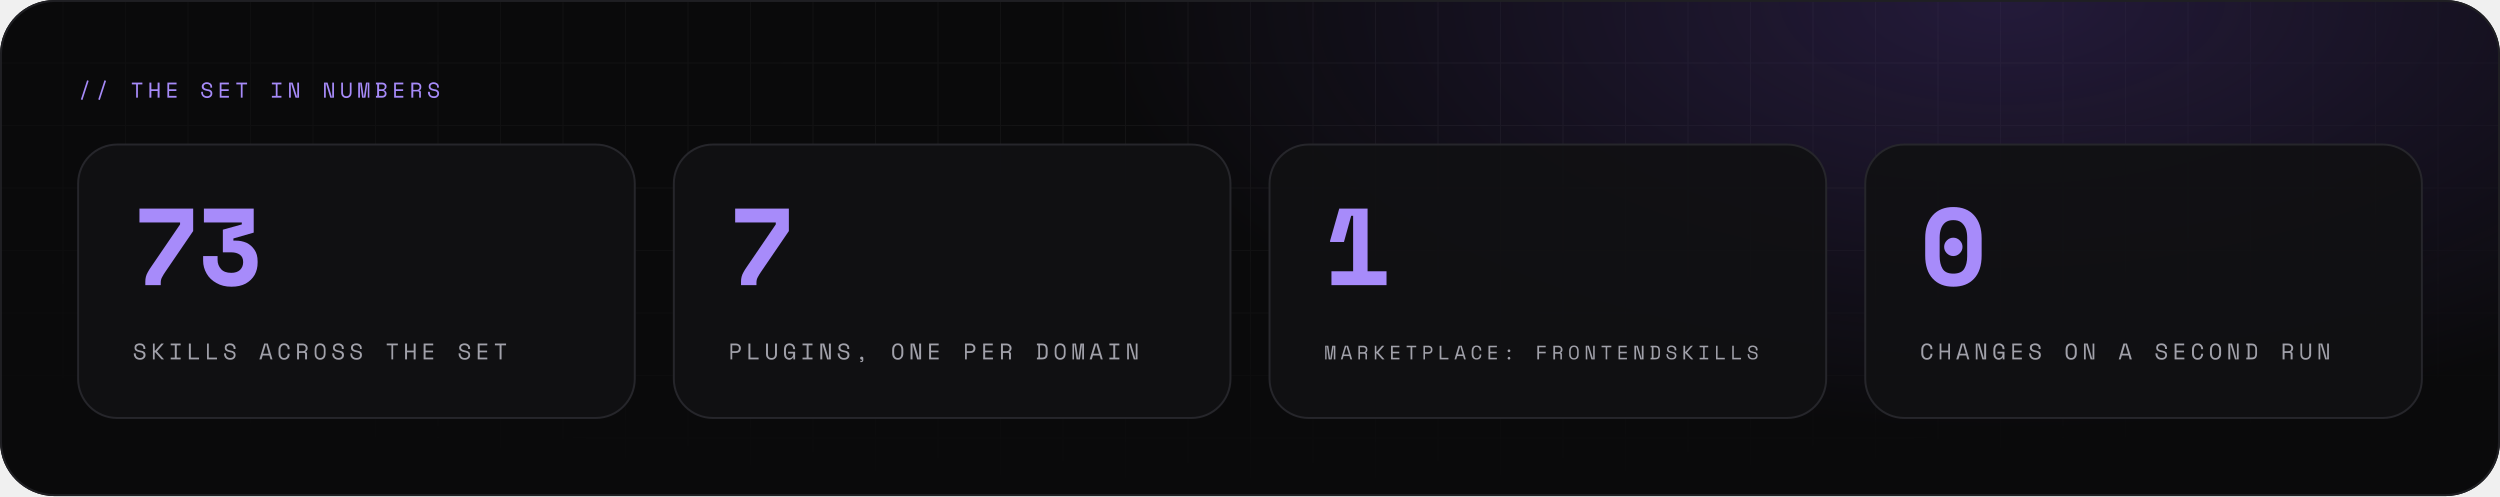
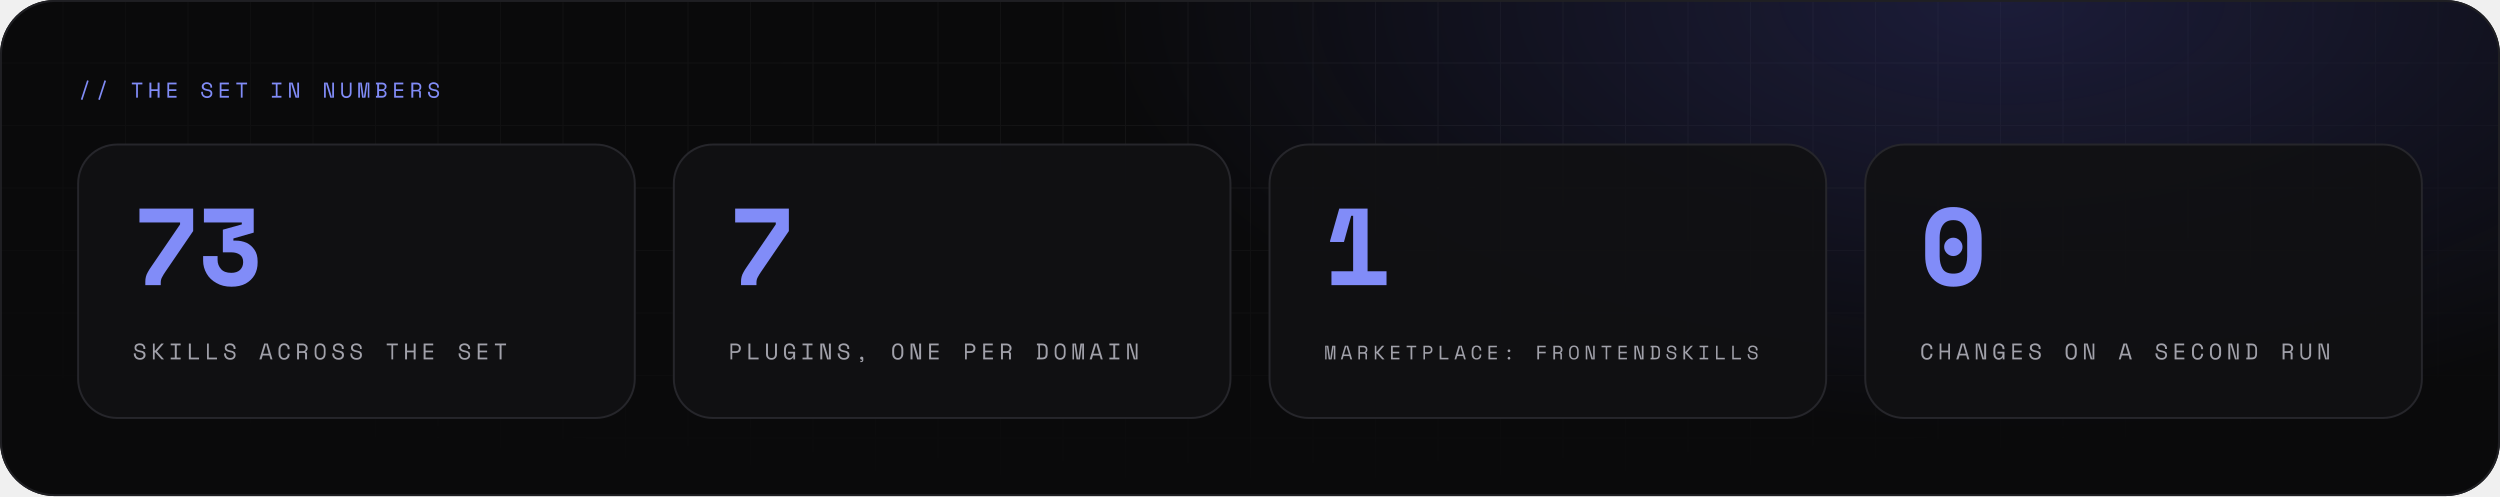
<svg xmlns="http://www.w3.org/2000/svg" viewBox="0 0 1280 254" width="1280" height="254" role="img" aria-label="73 skills across the set. 7 plugins, one per domain. 1 marketplace: frontendskills. 0 changes on a second run">
  <defs>
    <radialGradient id="vmp-stats-d-g">
-       <stop offset="0" stop-color="#8b5cf6" stop-opacity="0.2" />
-       <stop offset="1" stop-color="#8b5cf6" stop-opacity="0" />
+       <stop offset="0" stop-color="#6366f1" stop-opacity="0.2" />
+       <stop offset="1" stop-color="#6366f1" stop-opacity="0" />
    </radialGradient>
    <pattern id="vmp-stats-d-grid" width="32" height="32" patternUnits="userSpaceOnUse">
      <path d="M32 0H0V32" fill="none" stroke="#ffffff" stroke-opacity="0.045" stroke-width="1" />
    </pattern>
    <radialGradient id="vmp-stats-d-fade" cx="0.5" cy="0.2" r="0.8">
      <stop offset="0" stop-color="#fff" />
      <stop offset="1" stop-color="#fff" stop-opacity="0" />
    </radialGradient>
    <mask id="vmp-stats-d-m">
      <rect width="1280" height="254" fill="url(#vmp-stats-d-fade)" />
    </mask>
    <clipPath id="vmp-stats-d-clip">
      <rect width="1280" height="254" rx="28" />
    </clipPath>
  </defs>
  <g clip-path="url(#vmp-stats-d-clip)">
    <rect width="1280" height="254" fill="#0a0a0b" />
    <rect width="1280" height="254" fill="url(#vmp-stats-d-grid)" mask="url(#vmp-stats-d-m)" />
    <ellipse cx="1024" cy="0" rx="461" ry="220" fill="url(#vmp-stats-d-g)" />
  </g>
  <rect x="0.5" y="0.5" width="1279" height="253" rx="27.5" fill="none" stroke="#1f1f23" />
-   <path fill="#a78bfa" d="M42.2 51.2 41.4 50.9 44.6 41.1 45.4 41.4ZM51.1 51.2 50.3 50.9 53.5 41.1 54.3 41.4ZM69.7 50V43.2H67.5V42.3H72.9V43.2H70.6V50ZM76.5 50V42.3H77.5V45.7H80.7V42.3H81.7V50H80.7V46.6H77.5V50ZM85.7 50V42.3H90.4V43.2H86.6V45.7H90.3V46.6H86.6V49.1H90.4V50ZM106 50.2Q105.1 50.2 104.4 49.8Q103.7 49.4 103.4 48.8Q103 48.1 103 47.3V47H103.9V47.3Q103.9 48.3 104.5 48.8Q105.1 49.3 106 49.3Q106.9 49.3 107.3 48.9Q107.8 48.5 107.8 47.9V47.8Q107.8 47.2 107.3 46.9Q106.9 46.6 105.9 46.5Q104.7 46.3 104 45.8Q103.3 45.3 103.3 44.3V44.2Q103.3 43.6 103.7 43.1Q104 42.7 104.6 42.4Q105.1 42.1 105.9 42.1Q106.8 42.1 107.4 42.5Q108 42.8 108.3 43.3Q108.6 43.8 108.6 44.5V44.9H107.7V44.5Q107.7 44 107.5 43.7Q107.2 43.3 106.8 43.2Q106.4 43 105.9 43Q105.5 43 105.1 43.1Q104.7 43.3 104.5 43.6Q104.3 43.8 104.3 44.2V44.3Q104.3 44.9 104.8 45.2Q105.3 45.5 106.3 45.7Q107.6 45.8 108.1 46.4Q108.7 46.9 108.7 47.8V47.9Q108.7 48.9 108 49.5Q107.3 50.2 106 50.2ZM112.5 50V42.3H117.2V43.2H113.4V45.7H117.1V46.6H113.4V49.1H117.2V50ZM123.3 50V43.2H121V42.3H126.5V43.2H124.2V50ZM139.2 50V49.1H141.2V43.2H139.2V42.3H144.1V43.2H142.1V49.1H144.1V50ZM148 50V42.3H149.8L152.1 49.6H152.2V42.3H153.1V50H151.3L149 42.7H148.9V50ZM165.9 50V42.3H167.7L169.9 49.6H170.1V42.3H171V50H169.1L166.9 42.7H166.8V50ZM177.3 50.2Q176.1 50.2 175.4 49.4Q174.7 48.7 174.7 47.4V42.3H175.6V47.4Q175.6 48.3 176.1 48.8Q176.5 49.3 177.3 49.3Q178.2 49.3 178.6 48.8Q179.1 48.3 179.1 47.4V42.3H180V47.4Q180 48.7 179.3 49.4Q178.6 50.2 177.3 50.2ZM183.4 50V42.3H185.2L186.2 49.6H186.3L187.4 42.3H189.1V50H188.3V42.7H188.1L187.1 50H185.4L184.4 42.7H184.3V50ZM192.5 50V49.1H193.1V43.2H192.5V42.3H195.6Q196.7 42.3 197.3 42.9Q197.9 43.4 197.9 44.3V44.4Q197.9 45.1 197.5 45.5Q197.1 45.9 196.6 46.1V46.2Q197.1 46.3 197.5 46.8Q197.9 47.2 197.9 47.9V48Q197.9 48.9 197.3 49.4Q196.7 50 195.6 50ZM194.1 45.7H195.6Q196.2 45.7 196.6 45.4Q197 45 197 44.4V44.4Q197 43.8 196.6 43.5Q196.2 43.2 195.5 43.2H194.1ZM194.1 49.1H195.5Q196.2 49.1 196.6 48.8Q197 48.5 197 47.9V47.9Q197 47.3 196.6 46.9Q196.2 46.6 195.6 46.6H194.1ZM201.8 50V42.3H206.5V43.2H202.7V45.7H206.4V46.6H202.7V49.1H206.5V50ZM210.6 50V42.3H213.4Q214.2 42.3 214.7 42.6Q215.2 42.9 215.5 43.4Q215.7 43.8 215.7 44.4V44.7Q215.7 45.1 215.5 45.6Q215.3 46 214.8 46.2V46.4Q215.1 46.4 215.3 46.6Q215.5 46.8 215.5 47.2V50H214.6V47.4Q214.6 47.1 214.4 47Q214.3 46.8 214 46.8H211.6V50ZM211.6 46H213.3Q214.8 46 214.8 44.7V44.5Q214.8 43.9 214.4 43.5Q214.1 43.2 213.3 43.2H211.6ZM222.2 50.2Q221.2 50.2 220.5 49.8Q219.8 49.4 219.5 48.8Q219.1 48.1 219.1 47.3V47H220.1V47.3Q220.1 48.3 220.6 48.8Q221.2 49.3 222.2 49.3Q223 49.3 223.5 48.9Q223.9 48.5 223.9 47.9V47.8Q223.9 47.2 223.4 46.9Q223 46.6 222 46.5Q220.8 46.3 220.2 45.8Q219.5 45.3 219.5 44.3V44.2Q219.5 43.6 219.8 43.1Q220.1 42.7 220.7 42.4Q221.3 42.1 222 42.1Q222.9 42.1 223.5 42.5Q224.1 42.8 224.4 43.3Q224.7 43.8 224.7 44.5V44.9H223.8V44.5Q223.8 44 223.6 43.7Q223.3 43.3 222.9 43.2Q222.5 43 222 43Q221.6 43 221.2 43.1Q220.8 43.3 220.6 43.6Q220.4 43.8 220.4 44.2V44.3Q220.4 44.9 220.9 45.2Q221.4 45.5 222.5 45.7Q223.7 45.8 224.2 46.4Q224.8 46.9 224.8 47.8V47.9Q224.8 48.9 224.1 49.5Q223.5 50.2 222.2 50.2Z" />
+   <path fill="#818cf8" d="M42.2 51.2 41.4 50.9 44.6 41.1 45.4 41.4ZM51.1 51.2 50.3 50.9 53.5 41.1 54.3 41.4ZM69.7 50V43.2H67.5V42.3H72.9V43.2H70.6V50ZM76.5 50V42.3H77.5V45.7H80.7V42.3H81.7V50H80.7V46.6H77.5V50ZM85.7 50V42.3H90.4V43.2H86.6V45.7H90.3V46.6H86.6V49.1H90.4V50ZM106 50.2Q105.1 50.2 104.4 49.8Q103.7 49.4 103.4 48.8Q103 48.1 103 47.3V47H103.9V47.3Q103.9 48.3 104.5 48.8Q105.1 49.3 106 49.3Q106.9 49.3 107.3 48.9Q107.8 48.5 107.8 47.9V47.8Q107.8 47.2 107.3 46.9Q106.9 46.6 105.9 46.5Q104.7 46.3 104 45.8Q103.3 45.3 103.3 44.3V44.2Q103.3 43.6 103.7 43.1Q104 42.7 104.6 42.4Q105.1 42.1 105.9 42.1Q106.8 42.1 107.4 42.5Q108 42.8 108.3 43.3Q108.6 43.8 108.6 44.5V44.9H107.7V44.5Q107.7 44 107.5 43.7Q107.2 43.3 106.8 43.2Q106.4 43 105.9 43Q105.5 43 105.1 43.1Q104.7 43.3 104.5 43.6Q104.3 43.8 104.3 44.2V44.3Q104.3 44.9 104.8 45.2Q105.3 45.5 106.3 45.7Q107.6 45.8 108.1 46.4Q108.7 46.9 108.7 47.8V47.9Q108.7 48.9 108 49.5Q107.3 50.2 106 50.2ZM112.5 50V42.3H117.2V43.2H113.4V45.7H117.1V46.6H113.4V49.1H117.2V50ZM123.3 50V43.2H121V42.3H126.5V43.2H124.2V50ZM139.2 50V49.1H141.2V43.2H139.2V42.3H144.1V43.2H142.1V49.1H144.1V50ZM148 50V42.3H149.8L152.1 49.6H152.2V42.3H153.1V50H151.3L149 42.7H148.9V50ZM165.9 50V42.3H167.7L169.9 49.6H170.1V42.3H171V50H169.1L166.9 42.7H166.8V50ZM177.3 50.2Q176.1 50.2 175.4 49.4Q174.7 48.7 174.7 47.4V42.3H175.6V47.4Q175.6 48.3 176.1 48.8Q176.5 49.3 177.3 49.3Q178.2 49.3 178.6 48.8Q179.1 48.3 179.1 47.4V42.3H180V47.4Q180 48.7 179.3 49.4Q178.6 50.2 177.3 50.2ZM183.4 50V42.3H185.2L186.2 49.6H186.3L187.4 42.3H189.1V50H188.3V42.7H188.1L187.1 50H185.4L184.4 42.7H184.3V50ZM192.5 50V49.1H193.1V43.2H192.5V42.3H195.6Q196.7 42.3 197.3 42.9Q197.9 43.4 197.9 44.3V44.4Q197.9 45.1 197.5 45.5Q197.1 45.9 196.6 46.1V46.2Q197.1 46.3 197.5 46.8Q197.9 47.2 197.9 47.9V48Q197.9 48.9 197.3 49.4Q196.7 50 195.6 50ZM194.1 45.7H195.6Q196.2 45.7 196.6 45.4Q197 45 197 44.4V44.4Q197 43.8 196.6 43.5Q196.2 43.2 195.5 43.2H194.1ZM194.1 49.1H195.5Q196.2 49.1 196.6 48.8Q197 48.5 197 47.9V47.9Q197 47.3 196.6 46.9Q196.2 46.6 195.6 46.6H194.1ZM201.8 50V42.3H206.5V43.2H202.7V45.7H206.4V46.6H202.7V49.1H206.5V50ZM210.6 50V42.3H213.4Q214.2 42.3 214.7 42.6Q215.2 42.9 215.5 43.4Q215.7 43.8 215.7 44.4V44.7Q215.7 45.1 215.5 45.6Q215.3 46 214.8 46.2V46.4Q215.1 46.4 215.3 46.6Q215.5 46.8 215.5 47.2V50H214.6V47.4Q214.6 47.1 214.4 47Q214.3 46.8 214 46.8H211.6V50ZM211.6 46H213.3Q214.8 46 214.8 44.7V44.5Q214.8 43.9 214.4 43.5Q214.1 43.2 213.3 43.2H211.6ZM222.2 50.2Q221.2 50.2 220.5 49.8Q219.8 49.4 219.5 48.8Q219.1 48.1 219.1 47.3V47H220.1V47.3Q220.1 48.3 220.6 48.8Q221.2 49.3 222.2 49.3Q223 49.3 223.5 48.9Q223.9 48.5 223.9 47.9V47.8Q223.9 47.2 223.4 46.9Q223 46.6 222 46.5Q220.8 46.3 220.2 45.8Q219.5 45.3 219.5 44.3V44.2Q219.5 43.6 219.8 43.1Q220.1 42.7 220.7 42.4Q221.3 42.1 222 42.1Q222.9 42.1 223.5 42.5Q224.1 42.8 224.4 43.3Q224.7 43.8 224.7 44.5V44.9H223.8V44.5Q223.8 44 223.6 43.7Q223.3 43.3 222.9 43.2Q222.5 43 222 43Q221.6 43 221.2 43.1Q220.8 43.3 220.6 43.6Q220.4 43.8 220.4 44.2V44.3Q220.4 44.9 220.9 45.2Q221.4 45.5 222.5 45.7Q223.7 45.8 224.2 46.4Q224.8 46.9 224.8 47.8V47.9Q224.8 48.9 224.1 49.5Q223.5 50.2 222.2 50.2Z" />
  <rect x="40.0" y="74" width="285.0" height="140" rx="20" fill="#111113" fill-opacity="0.92" stroke="#26262b" />
-   <path fill="#a78bfa" d="M74.4 146V144.3Q74.4 142.8 74.7 141.7Q75 140.5 75.7 139.3Q76.4 138 77.6 136.3L92.2 114.9V113.9H71.4V106.8H98.9V118.3L84.7 139.1Q83.6 140.7 83 141.9Q82.3 143.1 82.3 144.7V146ZM118.5 146.8Q114 146.8 110.8 144.9Q107.5 143.1 105.8 140.1Q104 137 104 133.5V131.1H111.4V133.1Q111.4 135.8 113.2 137.8Q114.9 139.7 118.4 139.7Q121.3 139.7 122.9 138.2Q124.5 136.6 124.5 134.2Q124.5 131.6 122.8 130.4Q121.1 129.2 118.5 129.2H114.1V117.6L123.8 114.9V113.9H104.4V106.8H129.9V119.1L119.5 122.1V123.2H120.8Q123.6 123.2 126.2 124.3Q128.7 125.5 130.3 127.9Q131.9 130.2 131.9 133.8V134.5Q131.9 137.9 130.4 140.7Q128.8 143.5 125.8 145.2Q122.8 146.8 118.5 146.8Z" />
+   <path fill="#818cf8" d="M74.4 146V144.3Q74.4 142.8 74.7 141.7Q75 140.5 75.7 139.3Q76.4 138 77.6 136.3L92.2 114.9V113.9H71.4V106.8H98.9V118.3L84.7 139.1Q83.6 140.7 83 141.9Q82.3 143.1 82.3 144.7V146ZM118.5 146.8Q114 146.8 110.8 144.9Q107.5 143.1 105.8 140.1Q104 137 104 133.5V131.1H111.4V133.1Q111.4 135.8 113.2 137.8Q114.9 139.7 118.4 139.7Q121.3 139.7 122.9 138.2Q124.5 136.6 124.5 134.2Q124.5 131.6 122.8 130.4Q121.1 129.2 118.5 129.2H114.1V117.6L123.8 114.9V113.9H104.4V106.8H129.9V119.1L119.5 122.1V123.2H120.8Q123.6 123.2 126.2 124.3Q128.7 125.5 130.3 127.9Q131.9 130.2 131.9 133.8V134.5Q131.9 137.9 130.4 140.7Q128.8 143.5 125.8 145.2Q122.8 146.8 118.5 146.8Z" />
  <path fill="#a1a1aa" d="M71.7 184.2Q70.6 184.2 69.9 183.8Q69.2 183.4 68.9 182.7Q68.5 182.1 68.5 181.2V180.9H69.5V181.1Q69.5 182.2 70.1 182.7Q70.7 183.3 71.7 183.3Q72.6 183.3 73 182.9Q73.5 182.5 73.5 181.8V181.7Q73.5 181.1 73 180.8Q72.6 180.4 71.5 180.3Q70.3 180.1 69.6 179.6Q68.9 179.1 68.9 178.1V177.9Q68.9 177.3 69.2 176.8Q69.5 176.3 70.1 176.1Q70.7 175.8 71.5 175.8Q72.4 175.8 73.1 176.1Q73.7 176.5 74 177Q74.4 177.5 74.4 178.2V178.7H73.4V178.3Q73.4 177.7 73.2 177.4Q72.9 177 72.5 176.9Q72 176.7 71.5 176.7Q71.1 176.7 70.7 176.8Q70.3 177 70.1 177.3Q69.8 177.5 69.8 178V178Q69.8 178.7 70.4 179Q70.9 179.3 72 179.5Q73.3 179.7 73.9 180.2Q74.5 180.8 74.5 181.7V181.8Q74.5 182.9 73.7 183.5Q73 184.2 71.7 184.2ZM78.3 184V175.9H79.2V179.5H79.5L82.6 175.9H83.8V176L80.4 179.9V180L83.9 183.9V184H82.7L79.5 180.4H79.2V184ZM87.4 184V183.1H89.5V176.8H87.4V175.9H92.5V176.8H90.5V183.1H92.5V184ZM96.7 184V175.9H97.7V183.1H101.9V184ZM106 184V175.9H106.9V183.1H111.1V184ZM117.9 184.2Q116.8 184.2 116.1 183.8Q115.4 183.4 115.1 182.7Q114.7 182.1 114.7 181.2V180.9H115.7V181.1Q115.7 182.2 116.3 182.7Q116.8 183.3 117.9 183.3Q118.8 183.3 119.2 182.9Q119.7 182.5 119.7 181.8V181.7Q119.7 181.1 119.2 180.8Q118.7 180.4 117.7 180.3Q116.5 180.1 115.8 179.6Q115.1 179.1 115.1 178.1V177.9Q115.1 177.3 115.4 176.8Q115.7 176.3 116.3 176.1Q116.9 175.8 117.7 175.8Q118.6 175.8 119.3 176.1Q119.9 176.5 120.2 177Q120.6 177.5 120.6 178.2V178.7H119.6V178.3Q119.6 177.7 119.3 177.4Q119.1 177 118.6 176.9Q118.2 176.7 117.7 176.7Q117.3 176.7 116.9 176.8Q116.5 177 116.3 177.3Q116 177.5 116 178V178Q116 178.7 116.6 179Q117.1 179.3 118.2 179.5Q119.4 179.7 120 180.2Q120.6 180.8 120.6 181.7V181.8Q120.6 182.9 119.9 183.5Q119.2 184.2 117.9 184.2ZM132.8 184 135.3 175.9H137.1L139.5 184H138.5L137.9 182H134.5L133.9 184ZM134.7 181.1H137.6L136.3 176.4H136.1ZM145.5 184.2Q144.1 184.2 143.4 183.3Q142.6 182.5 142.6 180.9V179.1Q142.6 177.5 143.4 176.7Q144.1 175.8 145.5 175.8Q146.4 175.8 147 176.2Q147.7 176.6 148 177.2Q148.3 177.9 148.3 178.7V178.8H147.3V178.7Q147.3 178.2 147.1 177.7Q146.9 177.3 146.5 177Q146.1 176.7 145.5 176.7Q144.5 176.7 144.1 177.4Q143.6 178 143.6 179.1V180.8Q143.6 182 144.1 182.6Q144.5 183.3 145.5 183.3Q146.1 183.3 146.5 183Q147 182.7 147.1 182.2Q147.3 181.8 147.3 181.2V181.1H148.3V181.2Q148.3 182.1 148 182.7Q147.7 183.4 147 183.8Q146.4 184.2 145.5 184.2ZM152.1 184V175.9H155Q155.8 175.9 156.4 176.3Q156.9 176.6 157.2 177.1Q157.5 177.5 157.5 178.1V178.5Q157.5 178.9 157.2 179.4Q157 179.8 156.4 180.1V180.2Q156.8 180.3 157 180.5Q157.2 180.7 157.2 181.1V184H156.2V181.3Q156.2 181 156.1 180.8Q155.9 180.7 155.6 180.7H153.1V184ZM153.1 179.8H154.9Q156.5 179.8 156.5 178.4V178.2Q156.5 177.6 156.1 177.2Q155.7 176.8 154.9 176.8H153.1ZM163.9 184.2Q162.6 184.2 161.8 183.3Q161.1 182.5 161.1 180.9V179.1Q161.1 177.5 161.8 176.7Q162.6 175.8 163.9 175.8Q165.2 175.8 166 176.7Q166.7 177.5 166.7 179.1V180.9Q166.7 182.5 166 183.3Q165.2 184.2 163.9 184.2ZM163.9 183.3Q164.8 183.3 165.3 182.6Q165.8 182 165.8 180.8V179.1Q165.8 178 165.3 177.4Q164.8 176.7 163.9 176.7Q163 176.7 162.5 177.4Q162 178 162 179.1V180.8Q162 182 162.5 182.6Q163 183.3 163.9 183.3ZM173.3 184.2Q172.3 184.2 171.6 183.8Q170.9 183.4 170.5 182.7Q170.1 182.1 170.1 181.2V180.9H171.1V181.1Q171.1 182.2 171.7 182.7Q172.3 183.3 173.3 183.3Q174.2 183.3 174.6 182.9Q175.1 182.5 175.1 181.8V181.7Q175.1 181.1 174.6 180.8Q174.2 180.4 173.1 180.3Q171.9 180.1 171.2 179.6Q170.5 179.1 170.5 178.1V177.9Q170.5 177.3 170.8 176.8Q171.2 176.3 171.8 176.1Q172.4 175.8 173.1 175.8Q174 175.8 174.7 176.1Q175.3 176.5 175.7 177Q176 177.5 176 178.2V178.7H175V178.3Q175 177.7 174.8 177.4Q174.5 177 174.1 176.9Q173.6 176.7 173.1 176.7Q172.7 176.7 172.3 176.8Q171.9 177 171.7 177.3Q171.4 177.5 171.4 178V178Q171.4 178.7 172 179Q172.5 179.3 173.6 179.5Q174.9 179.7 175.5 180.2Q176.1 180.8 176.1 181.7V181.8Q176.1 182.9 175.4 183.5Q174.7 184.2 173.3 184.2ZM182.5 184.2Q181.5 184.2 180.8 183.8Q180.1 183.4 179.7 182.7Q179.4 182.1 179.4 181.2V180.9H180.3V181.1Q180.3 182.2 180.9 182.7Q181.5 183.3 182.5 183.3Q183.4 183.3 183.9 182.9Q184.3 182.5 184.3 181.8V181.7Q184.3 181.1 183.9 180.8Q183.4 180.4 182.4 180.3Q181.2 180.1 180.4 179.6Q179.7 179.1 179.7 178.1V177.9Q179.7 177.3 180.1 176.8Q180.4 176.3 181 176.1Q181.6 175.8 182.4 175.8Q183.3 175.8 183.9 176.1Q184.6 176.5 184.9 177Q185.2 177.5 185.2 178.2V178.7H184.3V178.3Q184.3 177.7 184 177.4Q183.7 177 183.3 176.9Q182.9 176.7 182.4 176.7Q181.9 176.7 181.5 176.8Q181.2 177 180.9 177.3Q180.7 177.5 180.7 178V178Q180.7 178.7 181.2 179Q181.8 179.3 182.8 179.5Q184.1 179.7 184.7 180.2Q185.3 180.8 185.3 181.7V181.8Q185.3 182.9 184.6 183.5Q183.9 184.2 182.5 184.2ZM200.4 184V176.8H198V175.9H203.7V176.8H201.3V184ZM207.4 184V175.9H208.4V179.5H211.8V175.9H212.8V184H211.8V180.4H208.4V184ZM216.9 184V175.9H221.8V176.8H217.9V179.5H221.7V180.4H217.9V183.1H221.8V184ZM238 184.2Q236.9 184.2 236.2 183.8Q235.5 183.4 235.2 182.7Q234.8 182.1 234.8 181.2V180.9H235.8V181.1Q235.8 182.2 236.4 182.7Q236.9 183.3 238 183.3Q238.9 183.3 239.3 182.9Q239.8 182.5 239.8 181.8V181.7Q239.8 181.1 239.3 180.8Q238.8 180.4 237.8 180.3Q236.6 180.1 235.9 179.6Q235.1 179.1 235.1 178.1V177.9Q235.1 177.3 235.5 176.8Q235.8 176.3 236.4 176.1Q237 175.8 237.8 175.8Q238.7 175.8 239.3 176.1Q240 176.5 240.3 177Q240.7 177.5 240.7 178.2V178.7H239.7V178.3Q239.7 177.7 239.4 177.4Q239.2 177 238.7 176.9Q238.3 176.7 237.8 176.7Q237.4 176.7 237 176.8Q236.6 177 236.3 177.3Q236.1 177.5 236.1 178V178Q236.1 178.7 236.7 179Q237.2 179.3 238.3 179.5Q239.5 179.7 240.1 180.2Q240.7 180.8 240.7 181.7V181.8Q240.7 182.9 240 183.5Q239.3 184.2 238 184.2ZM244.6 184V175.9H249.5V176.8H245.6V179.5H249.4V180.4H245.6V183.1H249.5V184ZM255.8 184V176.8H253.4V175.9H259.1V176.8H256.8V184Z" />
  <rect x="345.0" y="74" width="285.0" height="140" rx="20" fill="#111113" fill-opacity="0.92" stroke="#26262b" />
-   <path fill="#a78bfa" d="M379.4 146V144.3Q379.4 142.8 379.7 141.7Q380 140.5 380.7 139.3Q381.4 138 382.6 136.3L397.2 114.9V113.9H376.4V106.8H403.9V118.3L389.7 139.1Q388.6 140.7 388 141.9Q387.3 143.1 387.3 144.7V146Z" />
+   <path fill="#818cf8" d="M379.4 146V144.3Q379.4 142.8 379.7 141.7Q380 140.5 380.7 139.3Q381.4 138 382.6 136.3L397.2 114.9V113.9H376.4V106.8H403.9V118.3L389.7 139.1Q388.6 140.7 388 141.9Q387.3 143.1 387.3 144.7V146Z" />
  <path fill="#a1a1aa" d="M374 184V175.9H376.9Q377.7 175.9 378.2 176.3Q378.8 176.6 379 177.1Q379.3 177.5 379.3 178.1V178.5Q379.3 179.1 379 179.6Q378.8 180.1 378.2 180.4Q377.7 180.7 376.9 180.7H374.9V184ZM374.9 179.8H376.7Q378.3 179.8 378.3 178.4V178.2Q378.3 177.6 378 177.2Q377.6 176.8 376.7 176.8H374.9ZM383.2 184V175.9H384.2V183.1H388.4V184ZM395 184.2Q393.7 184.2 393 183.4Q392.2 182.7 392.2 181.3V175.9H393.2V181.3Q393.2 182.3 393.7 182.8Q394.1 183.3 395 183.3Q395.9 183.3 396.3 182.8Q396.8 182.3 396.8 181.3V175.9H397.8V181.3Q397.8 182.7 397 183.4Q396.3 184.2 395 184.2ZM404.2 184.2Q402.9 184.2 402.1 183.3Q401.4 182.5 401.4 180.9V179.1Q401.4 177.5 402.1 176.7Q402.9 175.8 404.2 175.8Q405.1 175.8 405.8 176.2Q406.4 176.6 406.7 177.2Q407.1 177.9 407.1 178.7V178.8H406.1V178.7Q406.1 178.2 405.9 177.7Q405.7 177.3 405.3 177Q404.9 176.7 404.2 176.7Q403.3 176.7 402.8 177.4Q402.4 178 402.4 179.1V180.8Q402.4 182 402.8 182.6Q403.3 183.3 404.2 183.3Q405.1 183.3 405.6 182.7Q406.1 182.1 406.1 181.2V181H403.5V180.1H407.1V184H406.2V183H406Q405.8 183.5 405.3 183.8Q404.8 184.2 404.2 184.2ZM410.9 184V183.1H413V176.8H410.9V175.9H416V176.8H414V183.1H416V184ZM420 184V175.9H422L424.3 183.6H424.4V175.9H425.4V184H423.5L421.1 176.4H421V184ZM432.1 184.2Q431.1 184.2 430.4 183.8Q429.7 183.4 429.3 182.7Q428.9 182.1 428.9 181.2V180.9H429.9V181.1Q429.9 182.2 430.5 182.7Q431.1 183.3 432.1 183.3Q433 183.3 433.5 182.9Q433.9 182.5 433.9 181.8V181.7Q433.9 181.1 433.4 180.8Q433 180.4 431.9 180.3Q430.7 180.1 430 179.6Q429.3 179.1 429.3 178.1V177.9Q429.3 177.3 429.6 176.8Q430 176.3 430.6 176.1Q431.2 175.8 431.9 175.8Q432.9 175.8 433.5 176.1Q434.1 176.5 434.5 177Q434.8 177.5 434.8 178.2V178.7H433.8V178.3Q433.8 177.7 433.6 177.4Q433.3 177 432.9 176.9Q432.4 176.7 431.9 176.7Q431.5 176.7 431.1 176.8Q430.7 177 430.5 177.3Q430.3 177.5 430.3 178V178Q430.3 178.7 430.8 179Q431.3 179.3 432.4 179.5Q433.7 179.7 434.3 180.2Q434.9 180.8 434.9 181.7V181.8Q434.9 182.9 434.2 183.5Q433.5 184.2 432.1 184.2ZM440.5 185.4V184.8H441.1Q441.4 184.8 441.4 184.4V184.1Q441.3 184.2 441.2 184.2Q440.9 184.2 440.6 183.9Q440.4 183.7 440.4 183.4Q440.4 183 440.6 182.8Q440.9 182.6 441.2 182.6Q441.5 182.6 441.8 182.8Q442 183 442 183.4V184.5Q442 184.9 441.7 185.1Q441.5 185.4 441.1 185.4ZM459.7 184.2Q458.3 184.2 457.6 183.3Q456.8 182.5 456.8 180.9V179.1Q456.8 177.5 457.6 176.7Q458.3 175.8 459.7 175.8Q461 175.8 461.7 176.7Q462.5 177.5 462.5 179.1V180.9Q462.5 182.5 461.7 183.3Q461 184.2 459.7 184.2ZM459.7 183.3Q460.6 183.3 461.1 182.6Q461.5 182 461.5 180.8V179.1Q461.5 178 461.1 177.4Q460.6 176.7 459.7 176.7Q458.7 176.7 458.3 177.4Q457.8 178 457.8 179.1V180.8Q457.8 182 458.3 182.6Q458.7 183.3 459.7 183.3ZM466.2 184V175.9H468.2L470.5 183.6H470.6V175.9H471.6V184H469.6L467.3 176.4H467.2V184ZM475.7 184V175.9H480.6V176.8H476.7V179.5H480.5V180.4H476.7V183.1H480.6V184ZM494.1 184V175.9H496.9Q497.8 175.9 498.3 176.3Q498.9 176.6 499.1 177.1Q499.4 177.5 499.4 178.1V178.5Q499.4 179.1 499.1 179.6Q498.9 180.1 498.3 180.4Q497.8 180.7 496.9 180.7H495V184ZM495 179.8H496.8Q498.4 179.8 498.4 178.4V178.2Q498.4 177.6 498 177.2Q497.6 176.8 496.8 176.8H495ZM503.4 184V175.9H508.3V176.8H504.4V179.5H508.2V180.4H504.4V183.1H508.4V184ZM512.5 184V175.9H515.4Q516.3 175.9 516.8 176.3Q517.3 176.6 517.6 177.1Q517.9 177.5 517.9 178.1V178.5Q517.9 178.9 517.6 179.4Q517.4 179.8 516.9 180.1V180.2Q517.2 180.3 517.4 180.5Q517.6 180.7 517.6 181.1V184H516.6V181.3Q516.6 181 516.5 180.8Q516.4 180.7 516 180.7H513.5V184ZM513.5 179.8H515.3Q516.9 179.8 516.9 178.4V178.2Q516.9 177.6 516.5 177.2Q516.1 176.8 515.3 176.8H513.5ZM530.9 184V183.1H531.6V176.8H530.9V175.9H533.5Q535 175.9 535.7 176.7Q536.4 177.4 536.4 178.9V181Q536.4 182.6 535.7 183.3Q535 184 533.5 184ZM532.5 183.1H533.4Q534.1 183.1 534.5 182.9Q535 182.7 535.2 182.3Q535.4 181.8 535.4 180.9V179Q535.4 178.2 535.2 177.7Q535 177.2 534.5 177Q534.1 176.8 533.4 176.8H532.5ZM542.8 184.2Q541.5 184.2 540.7 183.3Q540 182.5 540 180.9V179.1Q540 177.5 540.7 176.7Q541.5 175.8 542.8 175.8Q544.1 175.8 544.9 176.7Q545.6 177.5 545.6 179.1V180.9Q545.6 182.5 544.9 183.3Q544.1 184.2 542.8 184.2ZM542.8 183.3Q543.7 183.3 544.2 182.6Q544.7 182 544.7 180.8V179.1Q544.7 178 544.2 177.4Q543.7 176.7 542.8 176.7Q541.9 176.7 541.4 177.4Q540.9 178 540.9 179.1V180.8Q540.9 182 541.4 182.6Q541.9 183.3 542.8 183.3ZM549.1 184V175.9H550.9L552 183.6H552.1L553.2 175.9H555V184H554.1V176.4H554L552.9 184H551.2L550.1 176.4H549.9V184ZM557.9 184 560.4 175.9H562.2L564.6 184H563.6L563 182H559.6L559 184ZM559.8 181.1H562.7L561.3 176.4H561.2ZM568 184V183.1H570V176.8H568V175.9H573.1V176.8H571V183.1H573.1V184ZM577.1 184V175.9H579L581.3 183.6H581.5V175.9H582.4V184H580.5L578.2 176.4H578V184Z" />
  <rect x="650.0" y="74" width="285.0" height="140" rx="20" fill="#111113" fill-opacity="0.92" stroke="#26262b" />
-   <path fill="#a78bfa" d="M681.7 146V138.9H692.8V110.5H691.8L688.1 123.9H681V123.3L685.7 106.8H700.2V138.9H709.9V146Z" />
+   <path fill="#818cf8" d="M681.7 146V138.9H692.8V110.5H691.8L688.1 123.9H681V123.3L685.7 106.8H700.2V138.9H709.9V146Z" />
  <path fill="#a1a1aa" d="M678.5 184V177H680.1L681 183.6H681.1L682.1 177H683.7V184H682.9V177.4H682.8L681.8 184H680.3L679.4 177.4H679.2V184ZM686.5 184 688.6 177H690.2L692.3 184H691.4L690.9 182.3H687.9L687.4 184ZM688.1 181.5H690.7L689.4 177.4H689.3ZM695.5 184V177H698Q698.7 177 699.2 177.3Q699.7 177.5 699.9 178Q700.1 178.4 700.1 178.9V179.2Q700.1 179.6 699.9 180Q699.7 180.4 699.3 180.6V180.7Q699.6 180.7 699.7 180.9Q699.9 181.1 699.9 181.5V184H699.1V181.7Q699.1 181.4 698.9 181.3Q698.8 181.1 698.5 181.1H696.3V184ZM696.3 180.3H697.9Q699.3 180.3 699.3 179.1V179Q699.3 178.4 698.9 178.1Q698.6 177.8 697.9 177.8H696.3ZM703.9 184V177H704.7V180.1H704.9L707.6 177H708.7V177.1L705.8 180.4V180.6L708.8 183.9V184H707.7L704.9 180.9H704.7V184ZM712.2 184V177H716.5V177.8H713.1V180.1H716.4V180.9H713.1V183.2H716.5V184ZM722.2 184V177.8H720.2V177H725.1V177.8H723.1V184ZM728.8 184V177H731.3Q732 177 732.5 177.3Q732.9 177.5 733.2 178Q733.4 178.4 733.4 178.9V179.2Q733.4 179.7 733.2 180.2Q732.9 180.6 732.5 180.9Q732 181.1 731.3 181.1H729.6V184ZM729.6 180.3H731.2Q732.6 180.3 732.6 179.1V179Q732.6 178.4 732.2 178.1Q731.9 177.8 731.2 177.8H729.6ZM737.1 184V177H738V183.2H741.6V184ZM744.7 184 746.8 177H748.4L750.5 184H749.6L749.1 182.3H746.1L745.6 184ZM746.4 181.5H748.9L747.7 177.4H747.6ZM756 184.1Q754.8 184.1 754.2 183.4Q753.5 182.7 753.5 181.3V179.7Q753.5 178.4 754.2 177.6Q754.8 176.9 756 176.9Q756.8 176.9 757.3 177.2Q757.9 177.5 758.2 178.1Q758.4 178.7 758.4 179.4V179.5H757.6V179.4Q757.6 178.9 757.4 178.5Q757.3 178.1 756.9 177.9Q756.6 177.6 756 177.6Q755.2 177.6 754.8 178.2Q754.4 178.8 754.4 179.8V181.2Q754.4 182.2 754.8 182.8Q755.2 183.4 756 183.4Q756.6 183.4 756.9 183.1Q757.3 182.9 757.4 182.5Q757.6 182.1 757.6 181.6V181.5H758.4V181.6Q758.4 182.3 758.2 182.9Q757.9 183.5 757.3 183.8Q756.8 184.1 756 184.1ZM762.1 184V177H766.4V177.8H763V180.1H766.3V180.9H763V183.2H766.4V184ZM772.6 180.3Q772.3 180.3 772.1 180.1Q771.9 179.9 771.9 179.6Q771.9 179.3 772.1 179.1Q772.3 178.9 772.6 178.9Q772.9 178.9 773.1 179.1Q773.3 179.3 773.3 179.6Q773.3 179.9 773.1 180.1Q772.9 180.3 772.6 180.3ZM772.6 184.1Q772.3 184.1 772.1 183.9Q771.9 183.7 771.9 183.4Q771.9 183.2 772.1 182.9Q772.3 182.7 772.6 182.7Q772.9 182.7 773.1 182.9Q773.3 183.2 773.3 183.4Q773.3 183.7 773.1 183.9Q772.9 184.1 772.6 184.1ZM787.1 184V177H791.4V177.8H788V180.1H791.4V180.9H788V184ZM795.3 184V177H797.8Q798.6 177 799 177.3Q799.5 177.5 799.7 178Q800 178.4 800 178.9V179.2Q800 179.6 799.8 180Q799.5 180.4 799.1 180.6V180.7Q799.4 180.7 799.6 180.9Q799.7 181.1 799.7 181.5V184H798.9V181.7Q798.9 181.4 798.8 181.3Q798.7 181.1 798.4 181.1H796.2V184ZM796.2 180.3H797.7Q799.1 180.3 799.1 179.1V179Q799.1 178.4 798.8 178.1Q798.4 177.8 797.7 177.8H796.2ZM805.9 184.1Q804.7 184.1 804.1 183.4Q803.4 182.7 803.4 181.3V179.7Q803.4 178.4 804.1 177.6Q804.7 176.9 805.9 176.9Q807 176.9 807.7 177.6Q808.3 178.4 808.3 179.7V181.3Q808.3 182.7 807.7 183.4Q807 184.1 805.9 184.1ZM805.9 183.4Q806.7 183.4 807.1 182.8Q807.5 182.2 807.5 181.2V179.8Q807.5 178.8 807.1 178.2Q806.7 177.6 805.9 177.6Q805.1 177.6 804.6 178.2Q804.2 178.8 804.2 179.8V181.2Q804.2 182.2 804.6 182.8Q805.1 183.4 805.9 183.4ZM811.9 184V177H813.5L815.6 183.6H815.7V177H816.5V184H814.8L812.8 177.4H812.7V184ZM822.1 184V177.8H820V177H825V177.8H822.9V184ZM828.7 184V177H832.9V177.8H829.5V180.1H832.9V180.9H829.5V183.2H833V184ZM836.8 184V177H838.5L840.5 183.6H840.6V177H841.5V184H839.8L837.8 177.4H837.7V184ZM845.1 184V183.2H845.7V177.8H845.1V177H847.4Q848.7 177 849.3 177.6Q849.9 178.2 849.9 179.6V181.4Q849.9 182.8 849.3 183.4Q848.7 184 847.4 184ZM846.6 183.2H847.3Q847.9 183.2 848.3 183.1Q848.7 182.9 848.9 182.5Q849.1 182.1 849.1 181.3V179.7Q849.1 178.9 848.9 178.5Q848.7 178.1 848.3 177.9Q847.9 177.8 847.3 177.8H846.6ZM855.9 184.1Q855 184.1 854.4 183.8Q853.8 183.5 853.5 182.9Q853.2 182.3 853.2 181.6V181.3H854V181.5Q854 182.4 854.5 182.9Q855 183.4 855.9 183.4Q856.7 183.4 857.1 183Q857.5 182.7 857.5 182.1V182Q857.5 181.5 857.1 181.2Q856.7 180.9 855.8 180.8Q854.7 180.6 854.1 180.2Q853.5 179.7 853.5 178.8V178.7Q853.5 178.2 853.8 177.8Q854.1 177.3 854.6 177.1Q855.1 176.9 855.8 176.9Q856.6 176.9 857.1 177.2Q857.7 177.4 858 177.9Q858.3 178.4 858.3 179V179.4H857.4V179Q857.4 178.6 857.2 178.3Q857 177.9 856.6 177.8Q856.2 177.6 855.8 177.6Q855.4 177.6 855.1 177.8Q854.7 177.9 854.5 178.1Q854.3 178.4 854.3 178.8V178.8Q854.3 179.4 854.8 179.7Q855.3 179.9 856.2 180.1Q857.3 180.2 857.8 180.7Q858.3 181.2 858.3 182V182.1Q858.3 183 857.7 183.6Q857.1 184.1 855.9 184.1ZM861.9 184V177H862.8V180.1H863L865.7 177H866.7V177.1L863.8 180.4V180.6L866.9 183.9V184H865.8L863 180.9H862.8V184ZM870.2 184V183.2H872V177.8H870.2V177H874.6V177.8H872.8V183.2H874.6V184ZM878.6 184V177H879.4V183.2H883.1V184ZM886.9 184V177H887.7V183.2H891.4V184ZM897.5 184.1Q896.6 184.1 896 183.8Q895.4 183.5 895.1 182.9Q894.8 182.3 894.8 181.6V181.3H895.6V181.5Q895.6 182.4 896.1 182.9Q896.6 183.4 897.5 183.4Q898.3 183.4 898.7 183Q899.1 182.7 899.1 182.1V182Q899.1 181.5 898.7 181.2Q898.3 180.9 897.4 180.8Q896.3 180.6 895.7 180.2Q895.1 179.7 895.1 178.8V178.7Q895.1 178.2 895.4 177.8Q895.7 177.3 896.2 177.1Q896.7 176.9 897.4 176.9Q898.2 176.9 898.7 177.2Q899.3 177.4 899.6 177.9Q899.9 178.4 899.9 179V179.4H899V179Q899 178.6 898.8 178.3Q898.6 177.9 898.2 177.8Q897.8 177.6 897.4 177.6Q897 177.6 896.7 177.8Q896.3 177.9 896.1 178.1Q895.9 178.4 895.9 178.8V178.8Q895.9 179.4 896.4 179.7Q896.9 179.9 897.8 180.1Q898.9 180.2 899.4 180.7Q899.9 181.2 899.9 182V182.1Q899.9 183 899.3 183.6Q898.7 184.1 897.5 184.1Z" />
  <rect x="955.0" y="74" width="285.0" height="140" rx="20" fill="#111113" fill-opacity="0.92" stroke="#26262b" />
-   <path fill="#a78bfa" d="M1000.1 146.8Q993.4 146.8 989.6 142.7Q985.7 138.6 985.7 130.8V122Q985.7 114.5 989.6 110.2Q993.4 106 1000.1 106Q1006.9 106 1010.7 110.2Q1014.6 114.5 1014.6 122V130.8Q1014.6 138.6 1010.7 142.7Q1006.9 146.8 1000.1 146.8ZM1000.1 140.1Q1004.2 140.1 1005.7 137.6Q1007.2 135.1 1007.2 131.2V121.6Q1007.2 119.1 1006.5 117.1Q1005.7 115.1 1004.2 113.9Q1002.7 112.7 1000.1 112.7Q997.6 112.7 996 113.9Q994.5 115.1 993.8 117.1Q993.1 119.1 993.1 121.6V131.2Q993.1 135.1 994.6 137.6Q996.1 140.1 1000.1 140.1ZM1000.1 131.1Q998.2 131.1 996.8 129.7Q995.4 128.3 995.4 126.4Q995.4 124.5 996.8 123.1Q998.2 121.7 1000.1 121.7Q1002 121.7 1003.4 123.1Q1004.8 124.5 1004.8 126.4Q1004.8 128.3 1003.4 129.7Q1002 131.1 1000.1 131.1Z" />
+   <path fill="#818cf8" d="M1000.1 146.8Q993.4 146.8 989.6 142.7Q985.7 138.6 985.7 130.8V122Q985.7 114.5 989.6 110.2Q993.4 106 1000.1 106Q1006.9 106 1010.7 110.2Q1014.6 114.5 1014.6 122V130.8Q1014.6 138.6 1010.7 142.7Q1006.9 146.8 1000.1 146.8ZM1000.1 140.1Q1004.2 140.1 1005.7 137.6Q1007.2 135.1 1007.2 131.2V121.6Q1007.2 119.1 1006.5 117.1Q1005.7 115.1 1004.2 113.9Q1002.7 112.7 1000.1 112.7Q997.6 112.7 996 113.9Q994.5 115.1 993.8 117.1Q993.1 119.1 993.1 121.6V131.2Q993.1 135.1 994.6 137.6Q996.1 140.1 1000.1 140.1ZM1000.1 131.1Q998.2 131.1 996.8 129.7Q995.4 128.3 995.4 126.4Q995.4 124.5 996.8 123.1Q998.2 121.7 1000.1 121.7Q1002 121.7 1003.4 123.1Q1004.8 124.5 1004.8 126.4Q1004.8 128.3 1003.4 129.7Q1002 131.1 1000.1 131.1Z" />
  <path fill="#a1a1aa" d="M986.6 184.2Q985.2 184.2 984.5 183.3Q983.7 182.5 983.7 180.9V179.1Q983.7 177.5 984.5 176.7Q985.2 175.8 986.6 175.8Q987.5 175.8 988.1 176.2Q988.8 176.6 989.1 177.2Q989.4 177.9 989.4 178.7V178.8H988.4V178.7Q988.4 178.2 988.2 177.7Q988 177.3 987.6 177Q987.2 176.7 986.6 176.7Q985.6 176.7 985.2 177.4Q984.7 178 984.7 179.1V180.8Q984.7 182 985.2 182.6Q985.6 183.3 986.6 183.3Q987.2 183.3 987.6 183Q988 182.7 988.2 182.2Q988.4 181.8 988.4 181.2V181.1H989.4V181.2Q989.4 182.1 989.1 182.7Q988.8 183.4 988.1 183.8Q987.5 184.2 986.6 184.2ZM993.1 184V175.9H994V179.5H997.5V175.9H998.4V184H997.5V180.4H994V184ZM1001.6 184 1004.1 175.9H1005.9L1008.3 184H1007.3L1006.7 182H1003.3L1002.7 184ZM1003.5 181.1H1006.5L1005.1 176.4H1004.9ZM1011.6 184V175.9H1013.5L1015.8 183.6H1015.9V175.9H1016.9V184H1015L1012.7 176.4H1012.5V184ZM1023.4 184.2Q1022.1 184.2 1021.4 183.3Q1020.6 182.5 1020.6 180.9V179.1Q1020.6 177.5 1021.4 176.7Q1022.1 175.8 1023.5 175.8Q1024.4 175.8 1025 176.2Q1025.6 176.6 1026 177.2Q1026.3 177.9 1026.3 178.7V178.8H1025.3V178.7Q1025.3 178.2 1025.1 177.7Q1024.9 177.3 1024.5 177Q1024.1 176.7 1023.5 176.7Q1022.5 176.7 1022.1 177.4Q1021.6 178 1021.6 179.1V180.8Q1021.6 182 1022.1 182.6Q1022.5 183.3 1023.5 183.3Q1024.3 183.3 1024.8 182.7Q1025.3 182.1 1025.3 181.2V181H1022.7V180.1H1026.3V184H1025.4V183H1025.3Q1025.1 183.5 1024.6 183.8Q1024.1 184.2 1023.4 184.2ZM1030.3 184V175.9H1035.1V176.8H1031.2V179.5H1035.1V180.4H1031.2V183.1H1035.2V184ZM1042.1 184.2Q1041.1 184.2 1040.4 183.8Q1039.7 183.4 1039.3 182.7Q1038.9 182.1 1038.9 181.2V180.9H1039.9V181.1Q1039.9 182.2 1040.5 182.7Q1041.1 183.3 1042.1 183.3Q1043 183.3 1043.5 182.9Q1043.9 182.5 1043.9 181.8V181.7Q1043.9 181.1 1043.4 180.8Q1043 180.4 1041.9 180.3Q1040.7 180.1 1040 179.6Q1039.3 179.1 1039.3 178.1V177.9Q1039.3 177.3 1039.6 176.8Q1040 176.3 1040.6 176.1Q1041.2 175.8 1041.9 175.8Q1042.9 175.8 1043.5 176.1Q1044.1 176.5 1044.5 177Q1044.8 177.5 1044.8 178.2V178.7H1043.8V178.3Q1043.8 177.7 1043.6 177.4Q1043.3 177 1042.9 176.9Q1042.4 176.7 1041.9 176.7Q1041.5 176.7 1041.1 176.8Q1040.7 177 1040.5 177.3Q1040.3 177.5 1040.3 178V178Q1040.3 178.7 1040.8 179Q1041.3 179.3 1042.4 179.5Q1043.7 179.7 1044.3 180.2Q1044.9 180.8 1044.9 181.7V181.8Q1044.9 182.9 1044.2 183.5Q1043.5 184.2 1042.1 184.2ZM1060.4 184.2Q1059.1 184.2 1058.3 183.3Q1057.6 182.5 1057.6 180.9V179.1Q1057.6 177.5 1058.3 176.7Q1059.1 175.8 1060.4 175.8Q1061.8 175.8 1062.5 176.7Q1063.3 177.5 1063.3 179.1V180.9Q1063.3 182.5 1062.5 183.3Q1061.8 184.2 1060.4 184.2ZM1060.4 183.3Q1061.4 183.3 1061.8 182.6Q1062.3 182 1062.3 180.8V179.1Q1062.3 178 1061.8 177.4Q1061.4 176.7 1060.4 176.7Q1059.5 176.7 1059 177.4Q1058.6 178 1058.6 179.1V180.8Q1058.6 182 1059 182.6Q1059.5 183.3 1060.4 183.3ZM1067 184V175.9H1068.9L1071.2 183.6H1071.4V175.9H1072.3V184H1070.4L1068.1 176.4H1067.9V184ZM1084.8 184 1087.2 175.9H1089L1091.5 184H1090.4L1089.9 182H1086.4L1085.8 184ZM1086.7 181.1H1089.6L1088.2 176.4H1088.1ZM1106.8 184.2Q1105.7 184.2 1105 183.8Q1104.3 183.4 1104 182.7Q1103.6 182.1 1103.6 181.2V180.9H1104.6V181.1Q1104.6 182.2 1105.2 182.7Q1105.8 183.3 1106.8 183.3Q1107.7 183.3 1108.1 182.9Q1108.6 182.5 1108.6 181.8V181.7Q1108.6 181.1 1108.1 180.8Q1107.6 180.4 1106.6 180.3Q1105.4 180.1 1104.7 179.6Q1104 179.1 1104 178.1V177.9Q1104 177.3 1104.3 176.8Q1104.6 176.3 1105.2 176.1Q1105.8 175.8 1106.6 175.8Q1107.5 175.8 1108.2 176.1Q1108.8 176.5 1109.1 177Q1109.5 177.5 1109.5 178.2V178.7H1108.5V178.3Q1108.5 177.7 1108.2 177.4Q1108 177 1107.5 176.9Q1107.1 176.7 1106.6 176.7Q1106.2 176.7 1105.8 176.8Q1105.4 177 1105.2 177.3Q1104.9 177.5 1104.9 178V178Q1104.9 178.7 1105.5 179Q1106 179.3 1107.1 179.5Q1108.3 179.7 1108.9 180.2Q1109.5 180.8 1109.5 181.7V181.8Q1109.5 182.9 1108.8 183.5Q1108.1 184.2 1106.8 184.2ZM1113.4 184V175.9H1118.3V176.8H1114.4V179.5H1118.2V180.4H1114.4V183.1H1118.4V184ZM1125.1 184.2Q1123.8 184.2 1123.1 183.3Q1122.3 182.5 1122.3 180.9V179.1Q1122.3 177.5 1123.1 176.7Q1123.8 175.8 1125.1 175.8Q1126.1 175.8 1126.7 176.2Q1127.3 176.6 1127.6 177.2Q1128 177.9 1128 178.7V178.8H1127V178.7Q1127 178.2 1126.8 177.7Q1126.6 177.3 1126.2 177Q1125.8 176.7 1125.1 176.7Q1124.2 176.7 1123.7 177.4Q1123.3 178 1123.3 179.1V180.8Q1123.3 182 1123.7 182.6Q1124.2 183.3 1125.1 183.3Q1125.8 183.3 1126.2 183Q1126.6 182.7 1126.8 182.2Q1127 181.8 1127 181.2V181.1H1128V181.2Q1128 182.1 1127.6 182.7Q1127.3 183.4 1126.7 183.8Q1126.1 184.2 1125.1 184.2ZM1134.3 184.2Q1133 184.2 1132.3 183.3Q1131.5 182.5 1131.5 180.9V179.1Q1131.5 177.5 1132.3 176.7Q1133 175.8 1134.3 175.8Q1135.7 175.8 1136.4 176.7Q1137.2 177.5 1137.2 179.1V180.9Q1137.2 182.5 1136.4 183.3Q1135.7 184.2 1134.3 184.2ZM1134.3 183.3Q1135.3 183.3 1135.7 182.6Q1136.2 182 1136.2 180.8V179.1Q1136.2 178 1135.7 177.4Q1135.3 176.7 1134.3 176.7Q1133.4 176.7 1132.9 177.4Q1132.5 178 1132.5 179.1V180.8Q1132.5 182 1132.9 182.6Q1133.4 183.3 1134.3 183.3ZM1140.9 184V175.9H1142.8L1145.1 183.6H1145.3V175.9H1146.2V184H1144.3L1142 176.4H1141.9V184ZM1150.1 184V183.1H1150.8V176.8H1150.1V175.9H1152.8Q1154.3 175.9 1154.9 176.7Q1155.6 177.4 1155.6 178.9V181Q1155.6 182.6 1154.9 183.3Q1154.3 184 1152.8 184ZM1151.8 183.1H1152.6Q1153.3 183.1 1153.8 182.9Q1154.2 182.7 1154.5 182.3Q1154.7 181.8 1154.7 180.9V179Q1154.7 178.2 1154.5 177.7Q1154.2 177.2 1153.8 177Q1153.3 176.8 1152.6 176.8H1151.8ZM1168.7 184V175.9H1171.6Q1172.4 175.9 1173 176.3Q1173.5 176.6 1173.8 177.1Q1174.1 177.5 1174.1 178.1V178.5Q1174.1 178.9 1173.8 179.4Q1173.6 179.8 1173.1 180.1V180.2Q1173.4 180.3 1173.6 180.5Q1173.8 180.7 1173.8 181.1V184H1172.8V181.3Q1172.8 181 1172.7 180.8Q1172.6 180.7 1172.2 180.7H1169.7V184ZM1169.7 179.8H1171.5Q1173.1 179.8 1173.1 178.4V178.2Q1173.1 177.6 1172.7 177.2Q1172.3 176.8 1171.5 176.8H1169.7ZM1180.5 184.2Q1179.2 184.2 1178.5 183.4Q1177.8 182.7 1177.8 181.3V175.9H1178.7V181.3Q1178.7 182.3 1179.2 182.8Q1179.6 183.3 1180.5 183.3Q1181.4 183.3 1181.9 182.8Q1182.3 182.3 1182.3 181.3V175.9H1183.3V181.3Q1183.3 182.7 1182.5 183.4Q1181.8 184.2 1180.5 184.2ZM1187.1 184V175.9H1189L1191.3 183.6H1191.5V175.9H1192.4V184H1190.5L1188.2 176.4H1188V184Z" />
</svg>
